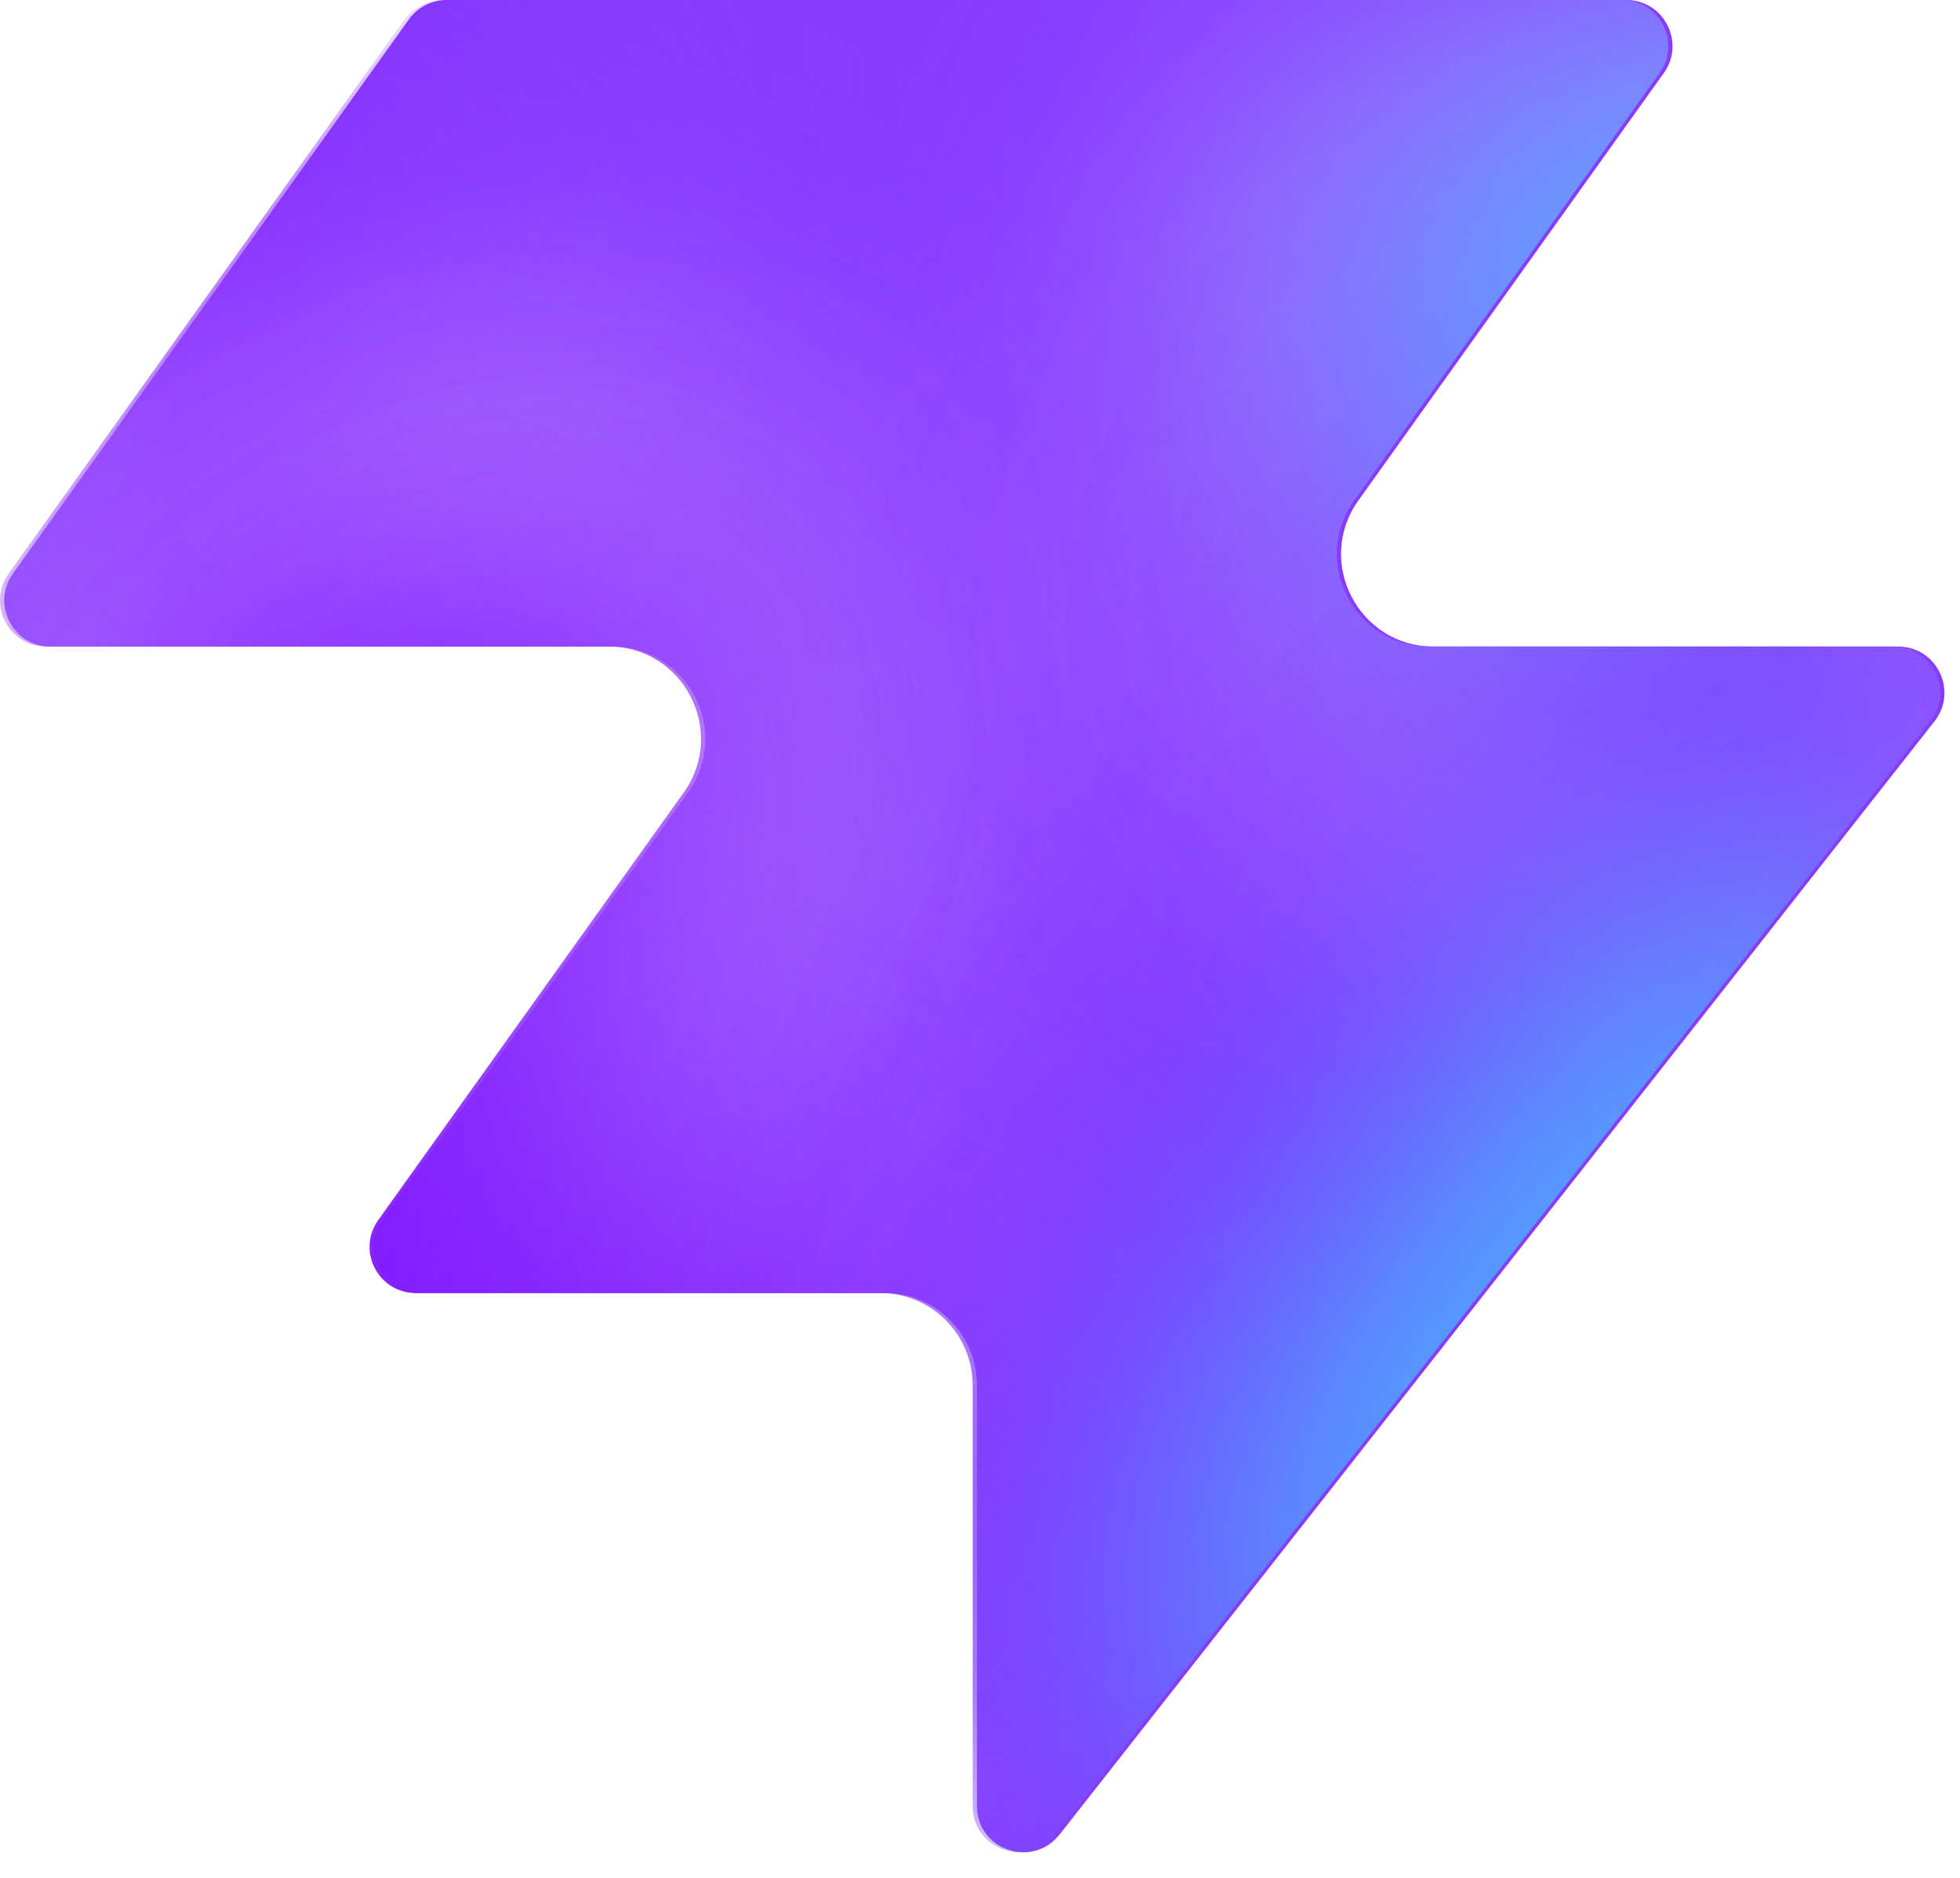
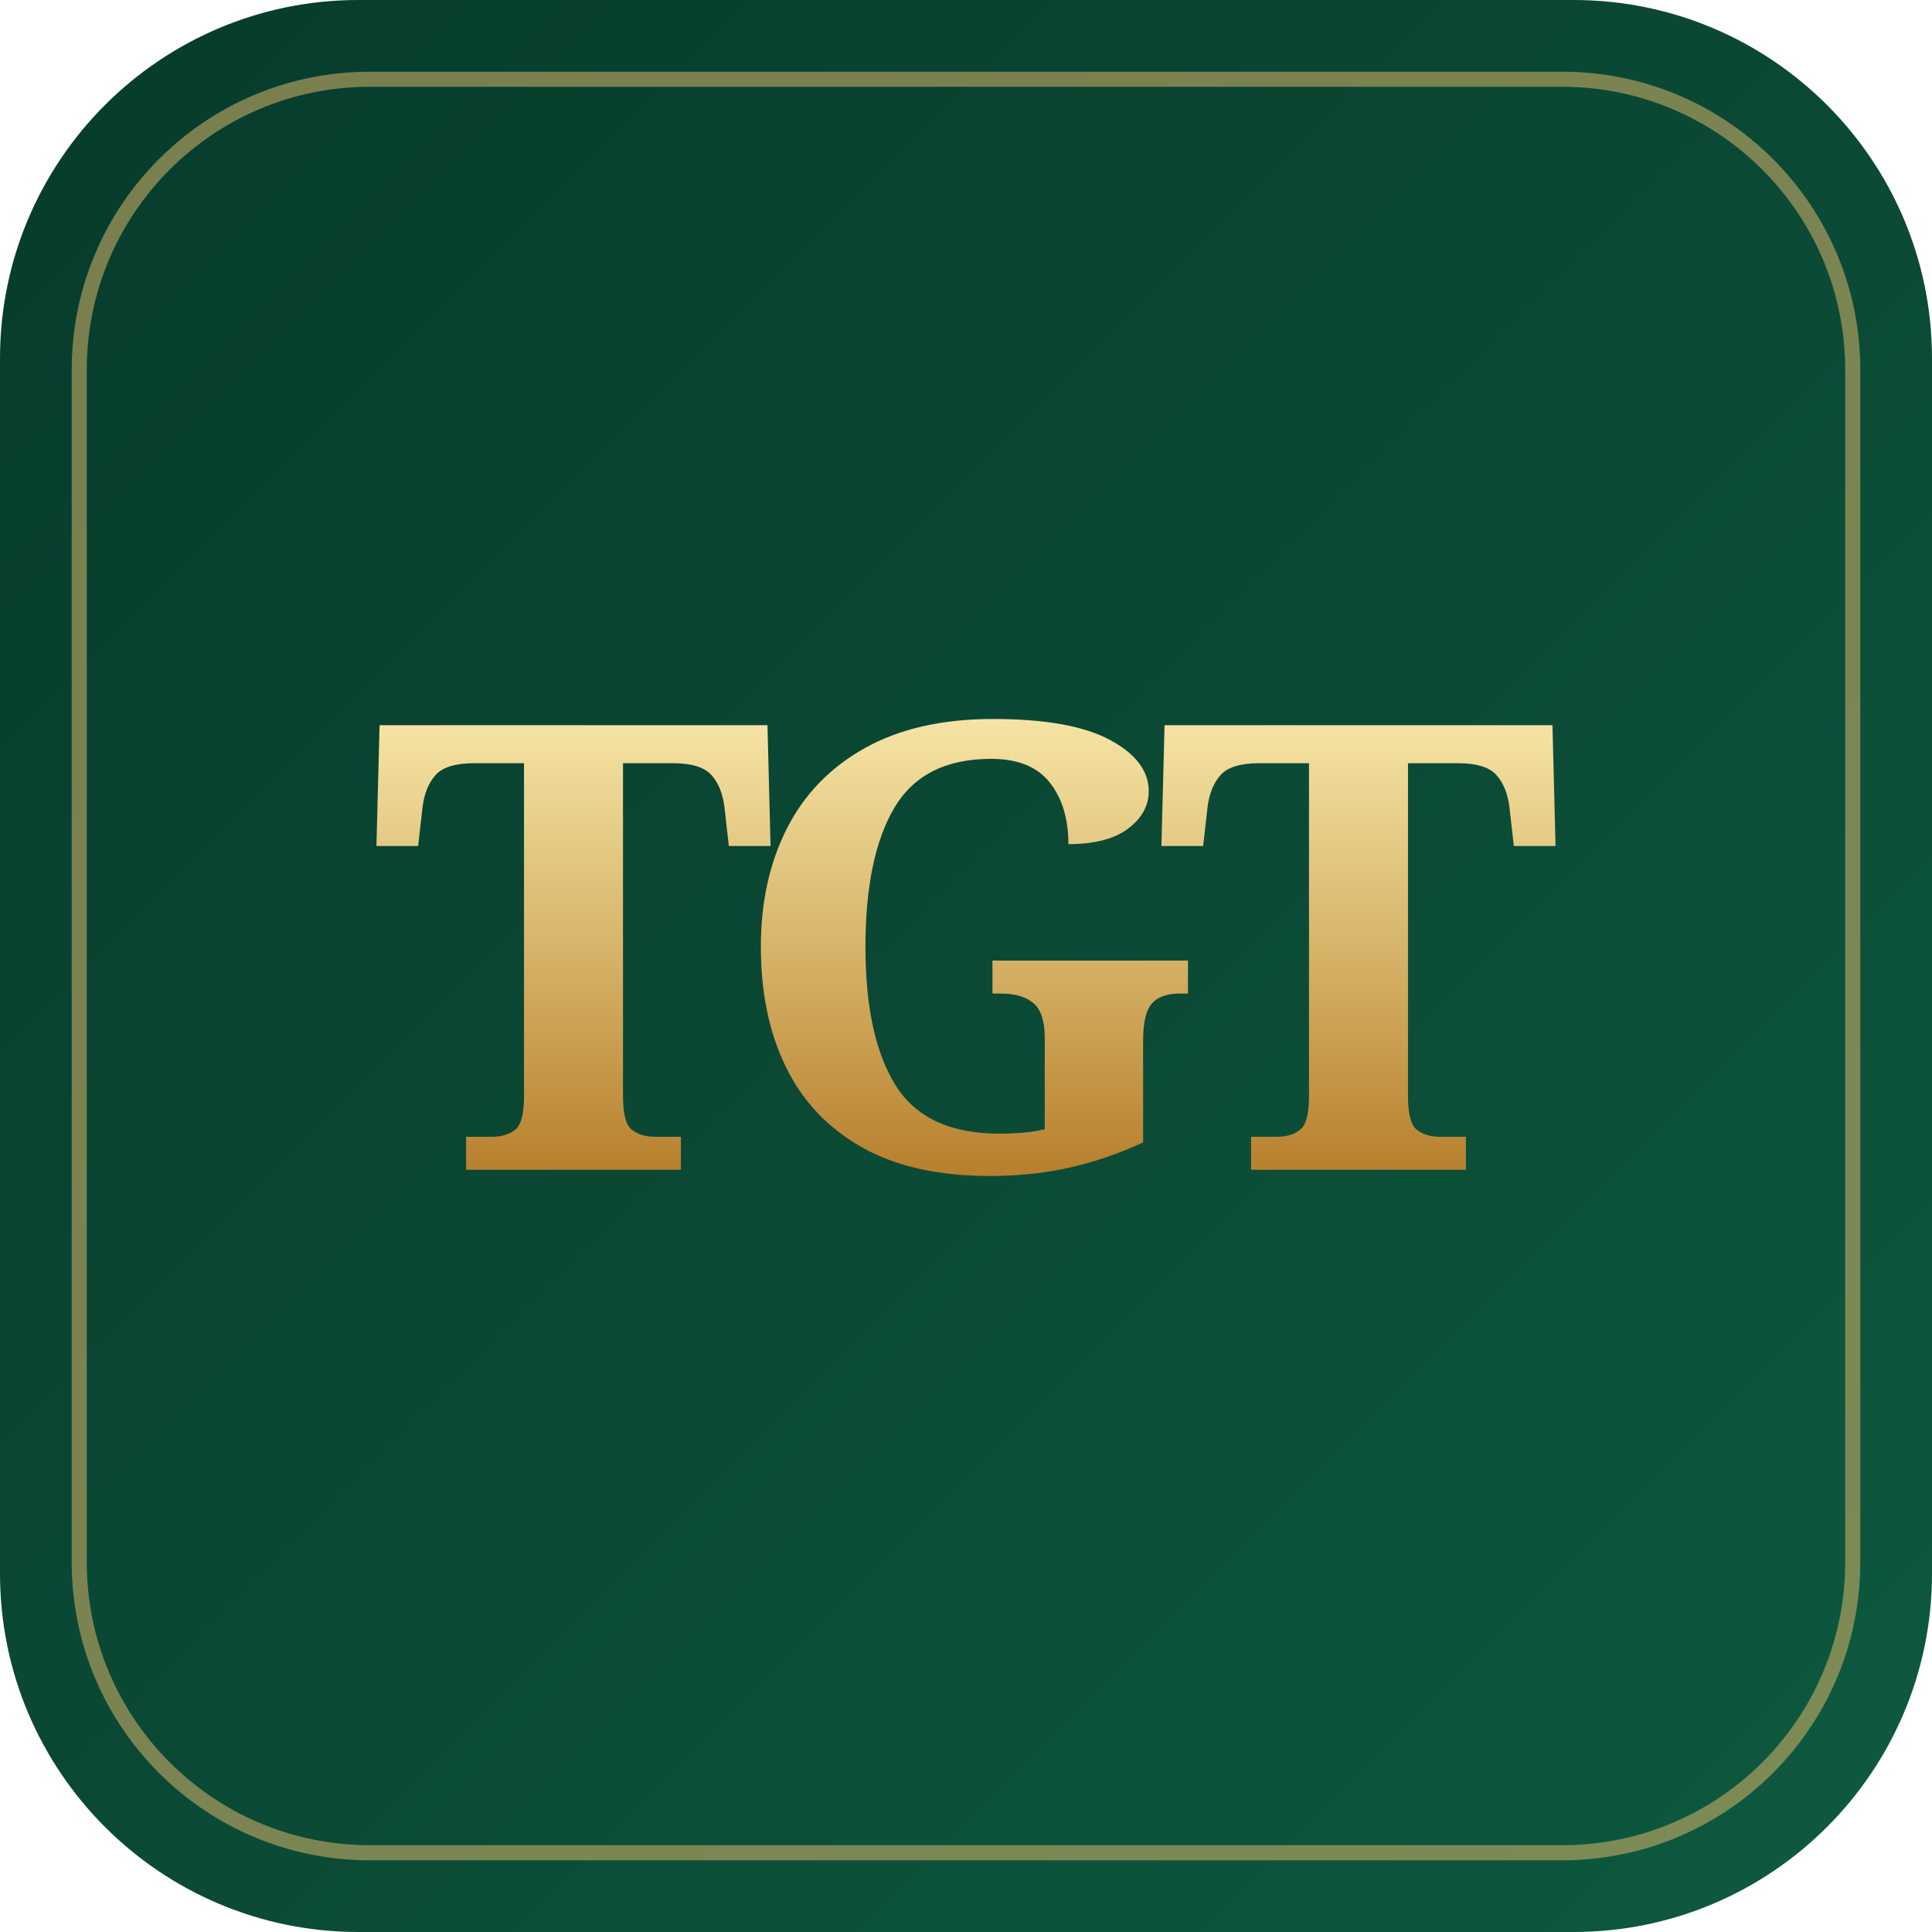
- <svg xmlns="http://www.w3.org/2000/svg" width="48" height="46" fill="none" viewBox="0 0 48 46">
-   <path fill="#863bff" d="M25.946 44.938c-.664.845-2.021.375-2.021-.698V33.937a2.26 2.26 0 0 0-2.262-2.262H10.287c-.92 0-1.456-1.04-.92-1.788l7.48-10.471c1.07-1.497 0-3.578-1.842-3.578H1.237c-.92 0-1.456-1.04-.92-1.788L10.013.474c.214-.297.556-.474.92-.474h28.894c.92 0 1.456 1.04.92 1.788l-7.48 10.471c-1.07 1.498 0 3.579 1.842 3.579h11.377c.943 0 1.473 1.088.89 1.83L25.947 44.94z" style="fill:#863bff;fill:color(display-p3 .525 .23 1);fill-opacity:1" />
-   <mask id="a" width="48" height="46" x="0" y="0" maskUnits="userSpaceOnUse" style="mask-type:alpha">
-     <path fill="#000" d="M25.842 44.938c-.664.844-2.021.375-2.021-.698V33.937a2.26 2.26 0 0 0-2.262-2.262H10.183c-.92 0-1.456-1.04-.92-1.788l7.48-10.471c1.07-1.498 0-3.579-1.842-3.579H1.133c-.92 0-1.456-1.04-.92-1.787L9.91.473c.214-.297.556-.474.92-.474h28.894c.92 0 1.456 1.04.92 1.788l-7.48 10.471c-1.07 1.498 0 3.578 1.842 3.578h11.377c.943 0 1.473 1.088.89 1.832L25.843 44.94z" style="fill:#000;fill-opacity:1" />
-   </mask>
-   <g mask="url(#a)">
-     <g filter="url(#b)">
-       <ellipse cx="5.508" cy="14.704" fill="#ede6ff" rx="5.508" ry="14.704" style="fill:#ede6ff;fill:color(display-p3 .927 .903 1);fill-opacity:1" transform="matrix(.00324 1 1 -.00324 -4.47 31.516)" />
-     </g>
-     <g filter="url(#c)">
-       <ellipse cx="10.399" cy="29.851" fill="#ede6ff" rx="10.399" ry="29.851" style="fill:#ede6ff;fill:color(display-p3 .927 .903 1);fill-opacity:1" transform="matrix(.00324 1 1 -.00324 -39.328 7.883)" />
-     </g>
-     <g filter="url(#d)">
-       <ellipse cx="5.508" cy="30.487" fill="#7e14ff" rx="5.508" ry="30.487" style="fill:#7e14ff;fill:color(display-p3 .492 .077 1);fill-opacity:1" transform="rotate(89.814 -25.913 -14.639)scale(1 -1)" />
-     </g>
-     <g filter="url(#e)">
-       <ellipse cx="5.508" cy="30.599" fill="#7e14ff" rx="5.508" ry="30.599" style="fill:#7e14ff;fill:color(display-p3 .492 .077 1);fill-opacity:1" transform="rotate(89.814 -32.644 -3.334)scale(1 -1)" />
-     </g>
-     <g filter="url(#f)">
-       <ellipse cx="5.508" cy="30.599" fill="#7e14ff" rx="5.508" ry="30.599" style="fill:#7e14ff;fill:color(display-p3 .492 .077 1);fill-opacity:1" transform="matrix(.00324 1 1 -.00324 -34.34 30.47)" />
-     </g>
-     <g filter="url(#g)">
-       <ellipse cx="14.072" cy="22.078" fill="#ede6ff" rx="14.072" ry="22.078" style="fill:#ede6ff;fill:color(display-p3 .927 .903 1);fill-opacity:1" transform="rotate(93.35 24.506 48.493)scale(-1 1)" />
-     </g>
-     <g filter="url(#h)">
-       <ellipse cx="3.47" cy="21.501" fill="#7e14ff" rx="3.47" ry="21.501" style="fill:#7e14ff;fill:color(display-p3 .492 .077 1);fill-opacity:1" transform="rotate(89.009 28.708 47.59)scale(-1 1)" />
-     </g>
-     <g filter="url(#i)">
-       <ellipse cx="3.47" cy="21.501" fill="#7e14ff" rx="3.47" ry="21.501" style="fill:#7e14ff;fill:color(display-p3 .492 .077 1);fill-opacity:1" transform="rotate(89.009 28.708 47.59)scale(-1 1)" />
-     </g>
-     <g filter="url(#j)">
-       <ellipse cx=".387" cy="8.972" fill="#7e14ff" rx="4.407" ry="29.108" style="fill:#7e14ff;fill:color(display-p3 .492 .077 1);fill-opacity:1" transform="rotate(39.51 .387 8.972)" />
-     </g>
-     <g filter="url(#k)">
-       <ellipse cx="47.523" cy="-6.092" fill="#7e14ff" rx="4.407" ry="29.108" style="fill:#7e14ff;fill:color(display-p3 .492 .077 1);fill-opacity:1" transform="rotate(37.892 47.523 -6.092)" />
-     </g>
-     <g filter="url(#l)">
-       <ellipse cx="41.412" cy="6.333" fill="#47bfff" rx="5.971" ry="9.665" style="fill:#47bfff;fill:color(display-p3 .28 .748 1);fill-opacity:1" transform="rotate(37.892 41.412 6.333)" />
-     </g>
-     <g filter="url(#m)">
-       <ellipse cx="-1.879" cy="38.332" fill="#7e14ff" rx="4.407" ry="29.108" style="fill:#7e14ff;fill:color(display-p3 .492 .077 1);fill-opacity:1" transform="rotate(37.892 -1.88 38.332)" />
-     </g>
-     <g filter="url(#n)">
-       <ellipse cx="-1.879" cy="38.332" fill="#7e14ff" rx="4.407" ry="29.108" style="fill:#7e14ff;fill:color(display-p3 .492 .077 1);fill-opacity:1" transform="rotate(37.892 -1.88 38.332)" />
-     </g>
-     <g filter="url(#o)">
-       <ellipse cx="35.651" cy="29.907" fill="#7e14ff" rx="4.407" ry="29.108" style="fill:#7e14ff;fill:color(display-p3 .492 .077 1);fill-opacity:1" transform="rotate(37.892 35.651 29.907)" />
-     </g>
-     <g filter="url(#p)">
-       <ellipse cx="38.418" cy="32.4" fill="#47bfff" rx="5.971" ry="15.297" style="fill:#47bfff;fill:color(display-p3 .28 .748 1);fill-opacity:1" transform="rotate(37.892 38.418 32.4)" />
-     </g>
-   </g>
+ <svg xmlns="http://www.w3.org/2000/svg" width="1024" height="1024" viewBox="0 0 1024 1024">
  <defs>
-     <filter id="b" width="60.045" height="41.654" x="-19.77" y="16.149" color-interpolation-filters="sRGB" filterUnits="userSpaceOnUse">
-       <feFlood flood-opacity="0" result="BackgroundImageFix" />
-       <feBlend in="SourceGraphic" in2="BackgroundImageFix" result="shape" />
-       <feGaussianBlur result="effect1_foregroundBlur_2002_17158" stdDeviation="7.659" />
-     </filter>
-     <filter id="c" width="90.34" height="51.437" x="-54.613" y="-7.533" color-interpolation-filters="sRGB" filterUnits="userSpaceOnUse">
-       <feFlood flood-opacity="0" result="BackgroundImageFix" />
-       <feBlend in="SourceGraphic" in2="BackgroundImageFix" result="shape" />
-       <feGaussianBlur result="effect1_foregroundBlur_2002_17158" stdDeviation="7.659" />
-     </filter>
-     <filter id="d" width="79.355" height="29.4" x="-49.64" y="2.03" color-interpolation-filters="sRGB" filterUnits="userSpaceOnUse">
-       <feFlood flood-opacity="0" result="BackgroundImageFix" />
-       <feBlend in="SourceGraphic" in2="BackgroundImageFix" result="shape" />
-       <feGaussianBlur result="effect1_foregroundBlur_2002_17158" stdDeviation="4.596" />
-     </filter>
-     <filter id="e" width="79.579" height="29.4" x="-45.045" y="20.029" color-interpolation-filters="sRGB" filterUnits="userSpaceOnUse">
-       <feFlood flood-opacity="0" result="BackgroundImageFix" />
-       <feBlend in="SourceGraphic" in2="BackgroundImageFix" result="shape" />
-       <feGaussianBlur result="effect1_foregroundBlur_2002_17158" stdDeviation="4.596" />
-     </filter>
-     <filter id="f" width="79.579" height="29.4" x="-43.513" y="21.178" color-interpolation-filters="sRGB" filterUnits="userSpaceOnUse">
-       <feFlood flood-opacity="0" result="BackgroundImageFix" />
-       <feBlend in="SourceGraphic" in2="BackgroundImageFix" result="shape" />
-       <feGaussianBlur result="effect1_foregroundBlur_2002_17158" stdDeviation="4.596" />
-     </filter>
-     <filter id="g" width="74.749" height="58.852" x="15.756" y="-17.901" color-interpolation-filters="sRGB" filterUnits="userSpaceOnUse">
-       <feFlood flood-opacity="0" result="BackgroundImageFix" />
-       <feBlend in="SourceGraphic" in2="BackgroundImageFix" result="shape" />
-       <feGaussianBlur result="effect1_foregroundBlur_2002_17158" stdDeviation="7.659" />
-     </filter>
-     <filter id="h" width="61.377" height="25.362" x="23.548" y="2.284" color-interpolation-filters="sRGB" filterUnits="userSpaceOnUse">
-       <feFlood flood-opacity="0" result="BackgroundImageFix" />
-       <feBlend in="SourceGraphic" in2="BackgroundImageFix" result="shape" />
-       <feGaussianBlur result="effect1_foregroundBlur_2002_17158" stdDeviation="4.596" />
-     </filter>
-     <filter id="i" width="61.377" height="25.362" x="23.548" y="2.284" color-interpolation-filters="sRGB" filterUnits="userSpaceOnUse">
-       <feFlood flood-opacity="0" result="BackgroundImageFix" />
-       <feBlend in="SourceGraphic" in2="BackgroundImageFix" result="shape" />
-       <feGaussianBlur result="effect1_foregroundBlur_2002_17158" stdDeviation="4.596" />
-     </filter>
-     <filter id="j" width="56.045" height="63.649" x="-27.636" y="-22.853" color-interpolation-filters="sRGB" filterUnits="userSpaceOnUse">
-       <feFlood flood-opacity="0" result="BackgroundImageFix" />
-       <feBlend in="SourceGraphic" in2="BackgroundImageFix" result="shape" />
-       <feGaussianBlur result="effect1_foregroundBlur_2002_17158" stdDeviation="4.596" />
-     </filter>
-     <filter id="k" width="54.814" height="64.646" x="20.116" y="-38.415" color-interpolation-filters="sRGB" filterUnits="userSpaceOnUse">
-       <feFlood flood-opacity="0" result="BackgroundImageFix" />
-       <feBlend in="SourceGraphic" in2="BackgroundImageFix" result="shape" />
-       <feGaussianBlur result="effect1_foregroundBlur_2002_17158" stdDeviation="4.596" />
-     </filter>
-     <filter id="l" width="33.541" height="35.313" x="24.641" y="-11.323" color-interpolation-filters="sRGB" filterUnits="userSpaceOnUse">
-       <feFlood flood-opacity="0" result="BackgroundImageFix" />
-       <feBlend in="SourceGraphic" in2="BackgroundImageFix" result="shape" />
-       <feGaussianBlur result="effect1_foregroundBlur_2002_17158" stdDeviation="4.596" />
-     </filter>
-     <filter id="m" width="54.814" height="64.646" x="-29.286" y="6.009" color-interpolation-filters="sRGB" filterUnits="userSpaceOnUse">
-       <feFlood flood-opacity="0" result="BackgroundImageFix" />
-       <feBlend in="SourceGraphic" in2="BackgroundImageFix" result="shape" />
-       <feGaussianBlur result="effect1_foregroundBlur_2002_17158" stdDeviation="4.596" />
-     </filter>
-     <filter id="n" width="54.814" height="64.646" x="-29.286" y="6.009" color-interpolation-filters="sRGB" filterUnits="userSpaceOnUse">
-       <feFlood flood-opacity="0" result="BackgroundImageFix" />
-       <feBlend in="SourceGraphic" in2="BackgroundImageFix" result="shape" />
-       <feGaussianBlur result="effect1_foregroundBlur_2002_17158" stdDeviation="4.596" />
-     </filter>
-     <filter id="o" width="54.814" height="64.646" x="8.244" y="-2.416" color-interpolation-filters="sRGB" filterUnits="userSpaceOnUse">
-       <feFlood flood-opacity="0" result="BackgroundImageFix" />
-       <feBlend in="SourceGraphic" in2="BackgroundImageFix" result="shape" />
-       <feGaussianBlur result="effect1_foregroundBlur_2002_17158" stdDeviation="4.596" />
-     </filter>
-     <filter id="p" width="39.409" height="43.623" x="18.713" y="10.588" color-interpolation-filters="sRGB" filterUnits="userSpaceOnUse">
-       <feFlood flood-opacity="0" result="BackgroundImageFix" />
-       <feBlend in="SourceGraphic" in2="BackgroundImageFix" result="shape" />
-       <feGaussianBlur result="effect1_foregroundBlur_2002_17158" stdDeviation="4.596" />
-     </filter>
+     <linearGradient id="bg" x1="0" y1="0" x2="1" y2="1">
+       <stop offset="0%" stop-color="#063B2B" />
+       <stop offset="50%" stop-color="#0B4935" />
+       <stop offset="100%" stop-color="#0E5A40" />
+     </linearGradient>
+     <linearGradient id="gold" x1="0" y1="0" x2="0" y2="1">
+       <stop offset="0%" stop-color="#F6E4A5" />
+       <stop offset="50%" stop-color="#D7B469" />
+       <stop offset="100%" stop-color="#B77F2D" />
+     </linearGradient>
  </defs>
+   <rect x="0" y="0" width="1024" height="1024" rx="190" fill="url(#bg)" />
+   <rect x="42" y="42" width="940" height="940" rx="154" fill="none" stroke="#D7B469" stroke-width="8" opacity="0.55" />
+   <text x="512" y="620" text-anchor="middle" fill="url(#gold)" font-family="Georgia, serif" font-size="330" font-weight="700" letter-spacing="-20">
+     TGT
+   </text>
</svg>
